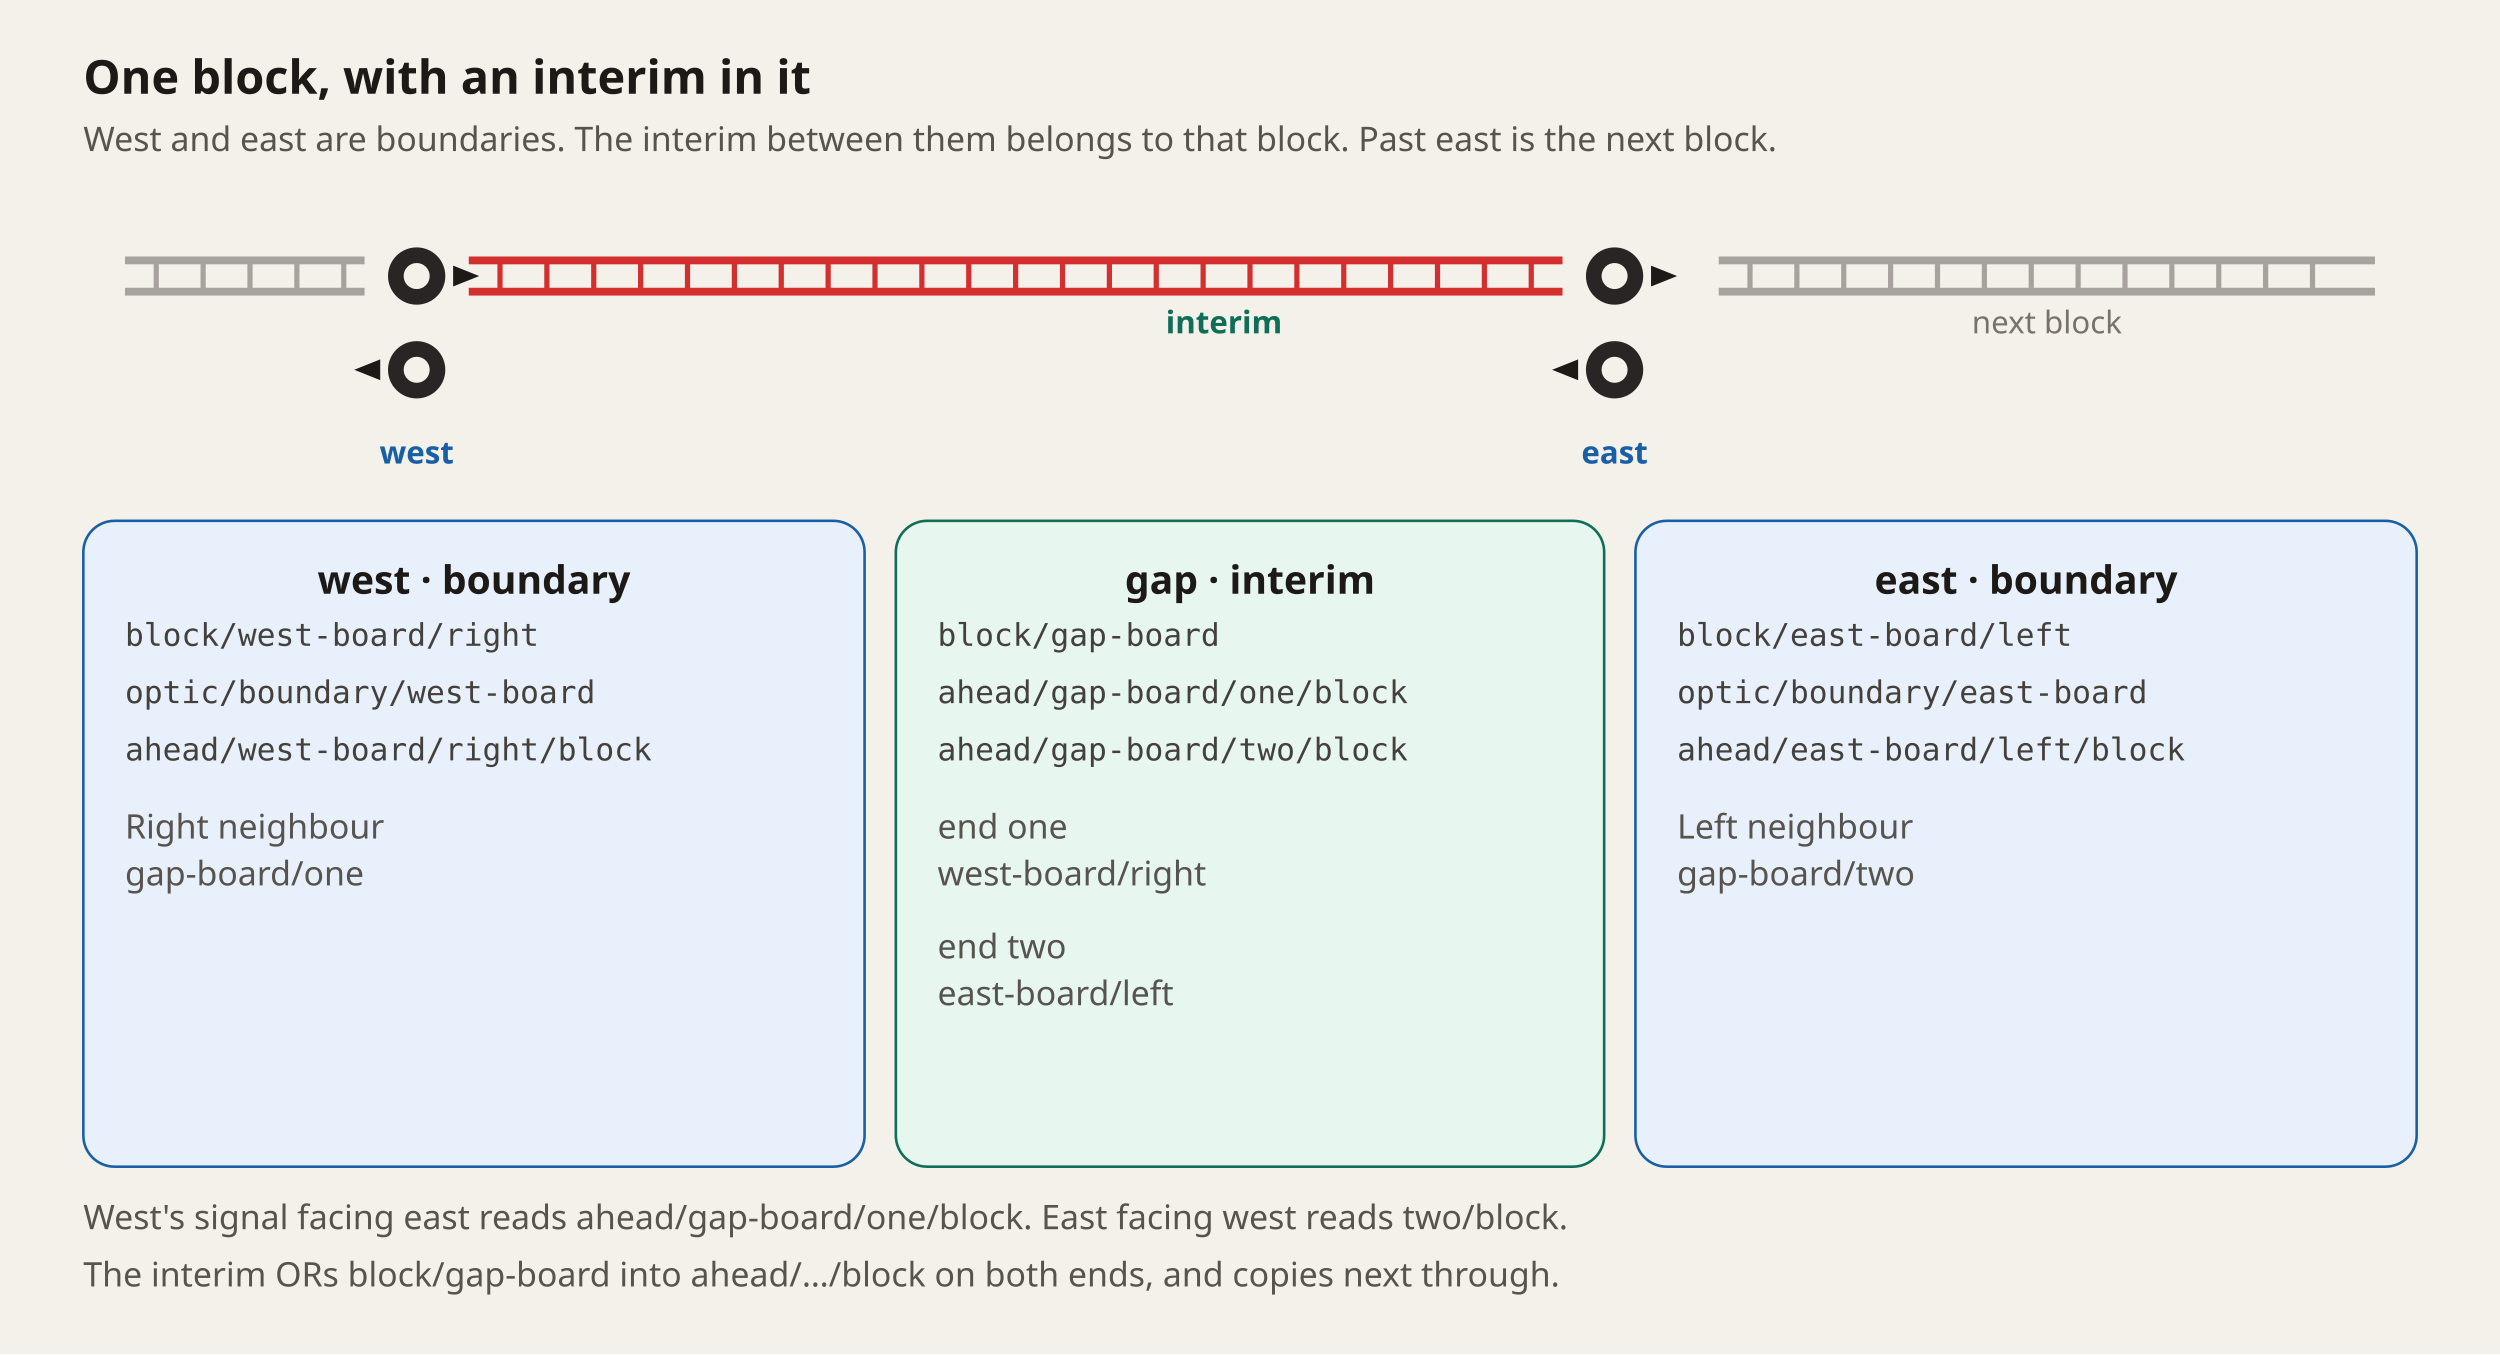
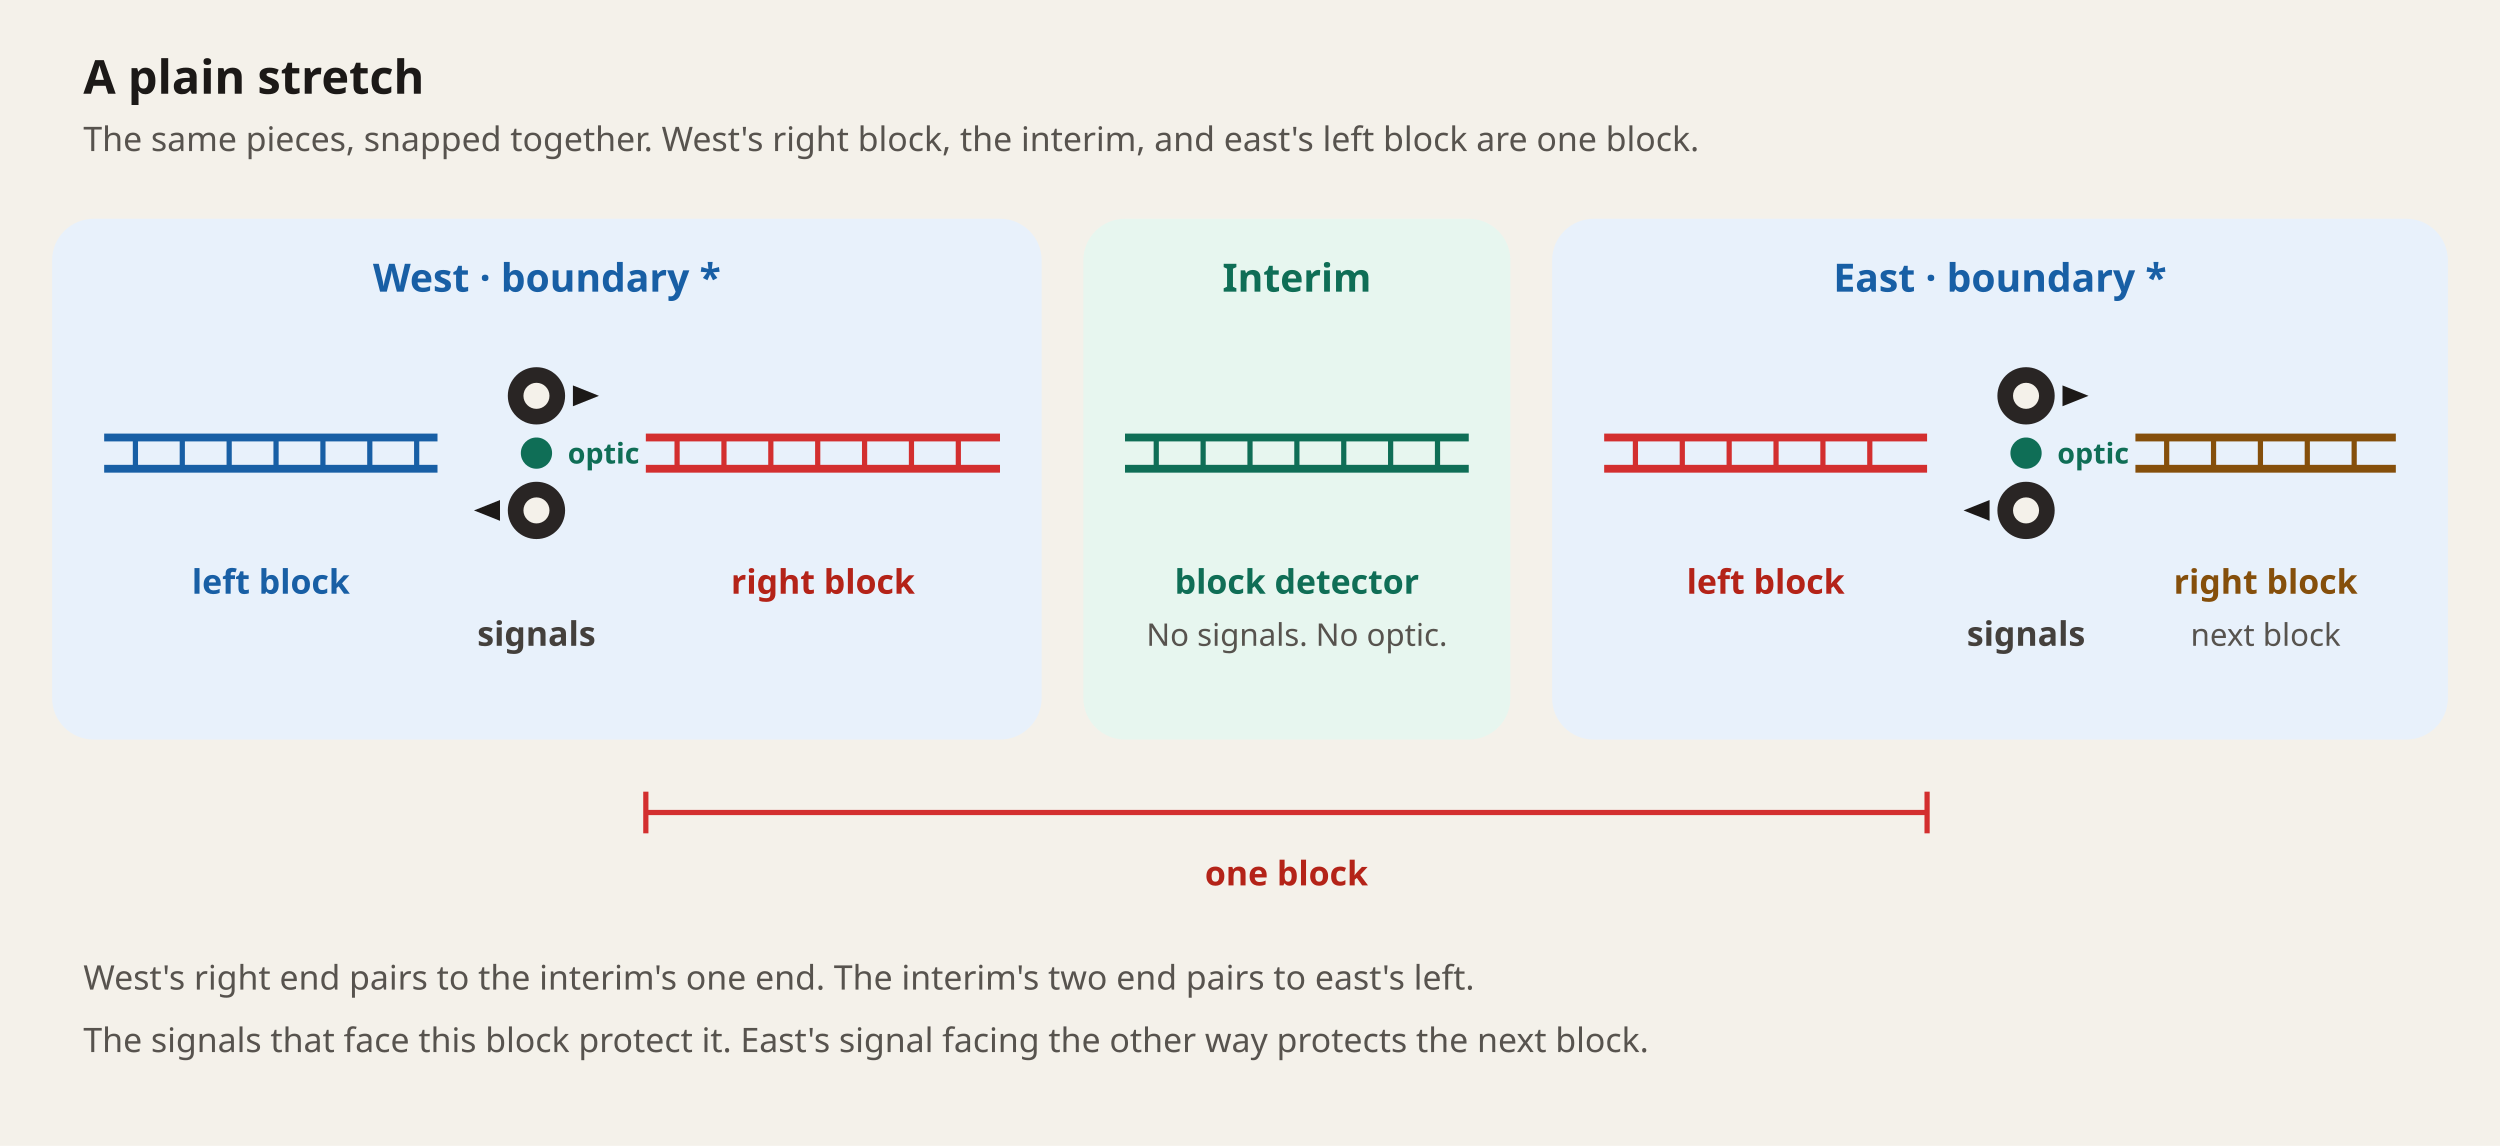
- <svg xmlns="http://www.w3.org/2000/svg" width="960" height="520" viewBox="0 0 960 520" role="img" aria-labelledby="title desc">
-   <rect width="960" height="520" fill="#f4f1ea" />
+ <svg xmlns="http://www.w3.org/2000/svg" width="960" height="440" viewBox="0 0 960 440" role="img" aria-labelledby="title desc">
+   <rect width="960" height="440" fill="#f4f1ea" />
  <g font-family="ui-sans-serif, system-ui, sans-serif" fill="#1c1917">
-     <text x="32" y="36" font-size="18" font-weight="600">One block, with an interim in it</text>
-     <text x="32" y="58" fill="#57534e" font-size="13">West and east are boundaries. The interim between them belongs to that block. Past east is the next block.</text>
-     <g stroke="#a8a29e" stroke-width="3" stroke-linecap="butt">
-       <line x1="48" y1="100" x2="140" y2="100" />
-       <line x1="48" y1="112" x2="140" y2="112" />
+     <text x="32" y="36" font-size="18" font-weight="600">A plain stretch</text>
+     <text x="32" y="58" fill="#57534e" font-size="13">The same pieces, snapped together. West's right block, the interim, and east's left block are one block.</text>
+     <rect x="20" y="84" width="380" height="200" rx="16" fill="#e8f1fb" />
+     <rect x="416" y="84" width="164" height="200" rx="16" fill="#e7f6ef" />
+     <rect x="596" y="84" width="344" height="200" rx="16" fill="#e8f1fb" />
+     <text x="210" y="112" text-anchor="middle" fill="#185fa5" font-size="15" font-weight="600">West · boundary *</text>
+     <text x="498" y="112" text-anchor="middle" fill="#0f6e56" font-size="15" font-weight="600">Interim</text>
+     <text x="768" y="112" text-anchor="middle" fill="#185fa5" font-size="15" font-weight="600">East · boundary *</text>
+     <g stroke="#185fa5" stroke-width="3" stroke-linecap="butt">
+       <line x1="40" y1="168" x2="168" y2="168" />
+       <line x1="40" y1="180" x2="168" y2="180" />
    </g>
-     <g stroke="#a8a29e" stroke-width="2">
-       <line x1="60" y1="100" x2="60" y2="112" />
-       <line x1="78" y1="100" x2="78" y2="112" />
-       <line x1="96" y1="100" x2="96" y2="112" />
-       <line x1="114" y1="100" x2="114" y2="112" />
-       <line x1="132" y1="100" x2="132" y2="112" />
+     <g stroke="#185fa5" stroke-width="2">
+       <line x1="52" y1="168" x2="52" y2="180" />
+       <line x1="70" y1="168" x2="70" y2="180" />
+       <line x1="88" y1="168" x2="88" y2="180" />
+       <line x1="106" y1="168" x2="106" y2="180" />
+       <line x1="124" y1="168" x2="124" y2="180" />
+       <line x1="142" y1="168" x2="142" y2="180" />
+       <line x1="160" y1="168" x2="160" y2="180" />
    </g>
    <g stroke="#d32f2f" stroke-width="3" stroke-linecap="butt">
-       <line x1="180" y1="100" x2="600" y2="100" />
-       <line x1="180" y1="112" x2="600" y2="112" />
+       <line x1="248" y1="168" x2="384" y2="168" />
+       <line x1="248" y1="180" x2="384" y2="180" />
    </g>
    <g stroke="#d32f2f" stroke-width="2">
-       <line x1="192" y1="100" x2="192" y2="112" />
-       <line x1="210" y1="100" x2="210" y2="112" />
-       <line x1="228" y1="100" x2="228" y2="112" />
-       <line x1="246" y1="100" x2="246" y2="112" />
-       <line x1="264" y1="100" x2="264" y2="112" />
-       <line x1="282" y1="100" x2="282" y2="112" />
-       <line x1="300" y1="100" x2="300" y2="112" />
-       <line x1="318" y1="100" x2="318" y2="112" />
-       <line x1="336" y1="100" x2="336" y2="112" />
-       <line x1="354" y1="100" x2="354" y2="112" />
-       <line x1="372" y1="100" x2="372" y2="112" />
-       <line x1="390" y1="100" x2="390" y2="112" />
-       <line x1="408" y1="100" x2="408" y2="112" />
-       <line x1="426" y1="100" x2="426" y2="112" />
-       <line x1="444" y1="100" x2="444" y2="112" />
-       <line x1="462" y1="100" x2="462" y2="112" />
-       <line x1="480" y1="100" x2="480" y2="112" />
-       <line x1="498" y1="100" x2="498" y2="112" />
-       <line x1="516" y1="100" x2="516" y2="112" />
-       <line x1="534" y1="100" x2="534" y2="112" />
-       <line x1="552" y1="100" x2="552" y2="112" />
-       <line x1="570" y1="100" x2="570" y2="112" />
-       <line x1="588" y1="100" x2="588" y2="112" />
+       <line x1="260" y1="168" x2="260" y2="180" />
+       <line x1="278" y1="168" x2="278" y2="180" />
+       <line x1="296" y1="168" x2="296" y2="180" />
+       <line x1="314" y1="168" x2="314" y2="180" />
+       <line x1="332" y1="168" x2="332" y2="180" />
+       <line x1="350" y1="168" x2="350" y2="180" />
+       <line x1="368" y1="168" x2="368" y2="180" />
    </g>
-     <g stroke="#a8a29e" stroke-width="3" stroke-linecap="butt">
-       <line x1="660" y1="100" x2="912" y2="100" />
-       <line x1="660" y1="112" x2="912" y2="112" />
+     <g stroke="#0f6e56" stroke-width="3" stroke-linecap="butt">
+       <line x1="432" y1="168" x2="564" y2="168" />
+       <line x1="432" y1="180" x2="564" y2="180" />
    </g>
-     <g stroke="#a8a29e" stroke-width="2">
-       <line x1="672" y1="100" x2="672" y2="112" />
-       <line x1="690" y1="100" x2="690" y2="112" />
-       <line x1="708" y1="100" x2="708" y2="112" />
-       <line x1="726" y1="100" x2="726" y2="112" />
-       <line x1="744" y1="100" x2="744" y2="112" />
-       <line x1="762" y1="100" x2="762" y2="112" />
-       <line x1="780" y1="100" x2="780" y2="112" />
-       <line x1="798" y1="100" x2="798" y2="112" />
-       <line x1="816" y1="100" x2="816" y2="112" />
-       <line x1="834" y1="100" x2="834" y2="112" />
-       <line x1="852" y1="100" x2="852" y2="112" />
-       <line x1="870" y1="100" x2="870" y2="112" />
-       <line x1="888" y1="100" x2="888" y2="112" />
+     <g stroke="#0f6e56" stroke-width="2">
+       <line x1="444" y1="168" x2="444" y2="180" />
+       <line x1="462" y1="168" x2="462" y2="180" />
+       <line x1="480" y1="168" x2="480" y2="180" />
+       <line x1="498" y1="168" x2="498" y2="180" />
+       <line x1="516" y1="168" x2="516" y2="180" />
+       <line x1="534" y1="168" x2="534" y2="180" />
+       <line x1="552" y1="168" x2="552" y2="180" />
    </g>
-     <g transform="translate(160 106) scale(1 1)">
+     <g stroke="#d32f2f" stroke-width="3" stroke-linecap="butt">
+       <line x1="616" y1="168" x2="740" y2="168" />
+       <line x1="616" y1="180" x2="740" y2="180" />
+     </g>
+     <g stroke="#d32f2f" stroke-width="2">
+       <line x1="628" y1="168" x2="628" y2="180" />
+       <line x1="646" y1="168" x2="646" y2="180" />
+       <line x1="664" y1="168" x2="664" y2="180" />
+       <line x1="682" y1="168" x2="682" y2="180" />
+       <line x1="700" y1="168" x2="700" y2="180" />
+       <line x1="718" y1="168" x2="718" y2="180" />
+     </g>
+     <g stroke="#854f0b" stroke-width="3" stroke-linecap="butt">
+       <line x1="820" y1="168" x2="920" y2="168" />
+       <line x1="820" y1="180" x2="920" y2="180" />
+     </g>
+     <g stroke="#854f0b" stroke-width="2">
+       <line x1="832" y1="168" x2="832" y2="180" />
+       <line x1="850" y1="168" x2="850" y2="180" />
+       <line x1="868" y1="168" x2="868" y2="180" />
+       <line x1="886" y1="168" x2="886" y2="180" />
+       <line x1="904" y1="168" x2="904" y2="180" />
+     </g>
+     <g transform="translate(206 152) scale(1 1)">
      <circle cx="0" cy="0" r="11" fill="#292524" />
      <circle cx="0" cy="0" r="5" fill="#f4f1ea" />
      <polygon points="14,-4 24,0 14,4" fill="#1c1917" />
    </g>
-     <g transform="translate(160 142) scale(-1 1)">
+     <g transform="translate(206 196) scale(-1 1)">
      <circle cx="0" cy="0" r="11" fill="#292524" />
      <circle cx="0" cy="0" r="5" fill="#f4f1ea" />
      <polygon points="14,-4 24,0 14,4" fill="#1c1917" />
    </g>
-     <g transform="translate(620 106) scale(1 1)">
+     <circle cx="206" cy="174" r="6" fill="#0f6e56" />
+     <text x="218" y="178" fill="#0f6e56" font-size="11" font-weight="600">optic</text>
+     <g transform="translate(778 152) scale(1 1)">
      <circle cx="0" cy="0" r="11" fill="#292524" />
      <circle cx="0" cy="0" r="5" fill="#f4f1ea" />
      <polygon points="14,-4 24,0 14,4" fill="#1c1917" />
    </g>
-     <g transform="translate(620 142) scale(-1 1)">
+     <g transform="translate(778 196) scale(-1 1)">
      <circle cx="0" cy="0" r="11" fill="#292524" />
      <circle cx="0" cy="0" r="5" fill="#f4f1ea" />
      <polygon points="14,-4 24,0 14,4" fill="#1c1917" />
    </g>
-     <text x="160" y="178" text-anchor="middle" fill="#185fa5" font-size="12" font-weight="600">west</text>
-     <text x="470" y="128" text-anchor="middle" fill="#0f6e56" font-size="12" font-weight="600">interim</text>
-     <text x="620" y="178" text-anchor="middle" fill="#185fa5" font-size="12" font-weight="600">east</text>
-     <text x="786" y="128" text-anchor="middle" fill="#78716c" font-size="12">next block</text>
-     <rect x="32" y="200" width="300" height="248" rx="12" fill="#e8f1fb" stroke="#185fa5" />
-     <text x="182.0" y="228" text-anchor="middle" font-size="15" font-weight="600">west · boundary</text>
-     <text x="48" y="248" fill="#44403c" font-family="ui-monospace, SFMono-Regular, Menlo, monospace" font-size="12">block/west-board/right</text>
-     <text x="48" y="270" fill="#44403c" font-family="ui-monospace, SFMono-Regular, Menlo, monospace" font-size="12">optic/boundary/west-board</text>
-     <text x="48" y="292" fill="#44403c" font-family="ui-monospace, SFMono-Regular, Menlo, monospace" font-size="12">ahead/west-board/right/block</text>
-     <text x="48" y="322" fill="#57534e" font-size="13">Right neighbour</text>
-     <text x="48" y="340" fill="#57534e" font-size="13">gap-board/one</text>
-     <rect x="344" y="200" width="272" height="248" rx="12" fill="#e7f6ef" stroke="#0f6e56" />
-     <text x="480.0" y="228" text-anchor="middle" font-size="15" font-weight="600">gap · interim</text>
-     <text x="360" y="248" fill="#44403c" font-family="ui-monospace, SFMono-Regular, Menlo, monospace" font-size="12">block/gap-board</text>
-     <text x="360" y="270" fill="#44403c" font-family="ui-monospace, SFMono-Regular, Menlo, monospace" font-size="12">ahead/gap-board/one/block</text>
-     <text x="360" y="292" fill="#44403c" font-family="ui-monospace, SFMono-Regular, Menlo, monospace" font-size="12">ahead/gap-board/two/block</text>
-     <text x="360" y="322" fill="#57534e" font-size="13">end one</text>
-     <text x="360" y="340" fill="#57534e" font-size="13">west-board/right</text>
-     <text x="360" y="368" fill="#57534e" font-size="13">end two</text>
-     <text x="360" y="386" fill="#57534e" font-size="13">east-board/left</text>
-     <rect x="628" y="200" width="300" height="248" rx="12" fill="#e8f1fb" stroke="#185fa5" />
-     <text x="778.0" y="228" text-anchor="middle" font-size="15" font-weight="600">east · boundary</text>
-     <text x="644" y="248" fill="#44403c" font-family="ui-monospace, SFMono-Regular, Menlo, monospace" font-size="12">block/east-board/left</text>
-     <text x="644" y="270" fill="#44403c" font-family="ui-monospace, SFMono-Regular, Menlo, monospace" font-size="12">optic/boundary/east-board</text>
-     <text x="644" y="292" fill="#44403c" font-family="ui-monospace, SFMono-Regular, Menlo, monospace" font-size="12">ahead/east-board/left/block</text>
-     <text x="644" y="322" fill="#57534e" font-size="13">Left neighbour</text>
-     <text x="644" y="340" fill="#57534e" font-size="13">gap-board/two</text>
-     <text x="32" y="472" fill="#57534e" font-size="13">West's signal facing east reads ahead/gap-board/one/block. East facing west reads two/block.</text>
-     <text x="32" y="494" fill="#57534e" font-size="13">The interim ORs block/gap-board into ahead/…/block on both ends, and copies next through.</text>
+     <circle cx="778" cy="174" r="6" fill="#0f6e56" />
+     <text x="790" y="178" fill="#0f6e56" font-size="11" font-weight="600">optic</text>
+     <text x="104" y="228" text-anchor="middle" fill="#185fa5" font-size="13" font-weight="600">left block</text>
+     <text x="206" y="248" text-anchor="middle" fill="#44403c" font-size="13" font-weight="600">signals</text>
+     <text x="316" y="228" text-anchor="middle" fill="#b42318" font-size="13" font-weight="600">right block</text>
+     <text x="498" y="228" text-anchor="middle" fill="#0f6e56" font-size="13" font-weight="600">block detector</text>
+     <text x="498" y="248" text-anchor="middle" fill="#57534e" font-size="12">No signals. No optic.</text>
+     <text x="678" y="228" text-anchor="middle" fill="#b42318" font-size="13" font-weight="600">left block</text>
+     <text x="778" y="248" text-anchor="middle" fill="#44403c" font-size="13" font-weight="600">signals</text>
+     <text x="870" y="228" text-anchor="middle" fill="#854f0b" font-size="13" font-weight="600">right block</text>
+     <text x="870" y="248" text-anchor="middle" fill="#57534e" font-size="12">next block</text>
+     <line x1="248" y1="312" x2="740" y2="312" stroke="#d32f2f" stroke-width="2" />
+     <line x1="248" y1="304" x2="248" y2="320" stroke="#d32f2f" stroke-width="2" />
+     <line x1="740" y1="304" x2="740" y2="320" stroke="#d32f2f" stroke-width="2" />
+     <text x="494" y="340" text-anchor="middle" fill="#b42318" font-size="13" font-weight="600">one block</text>
+     <text x="32" y="380" fill="#57534e" font-size="13">West's right end pairs to the interim's one end. The interim's two end pairs to east's left.</text>
+     <text x="32" y="404" fill="#57534e" font-size="13">The signals that face this block protect it. East's signal facing the other way protects the next block.</text>
  </g>
</svg>
